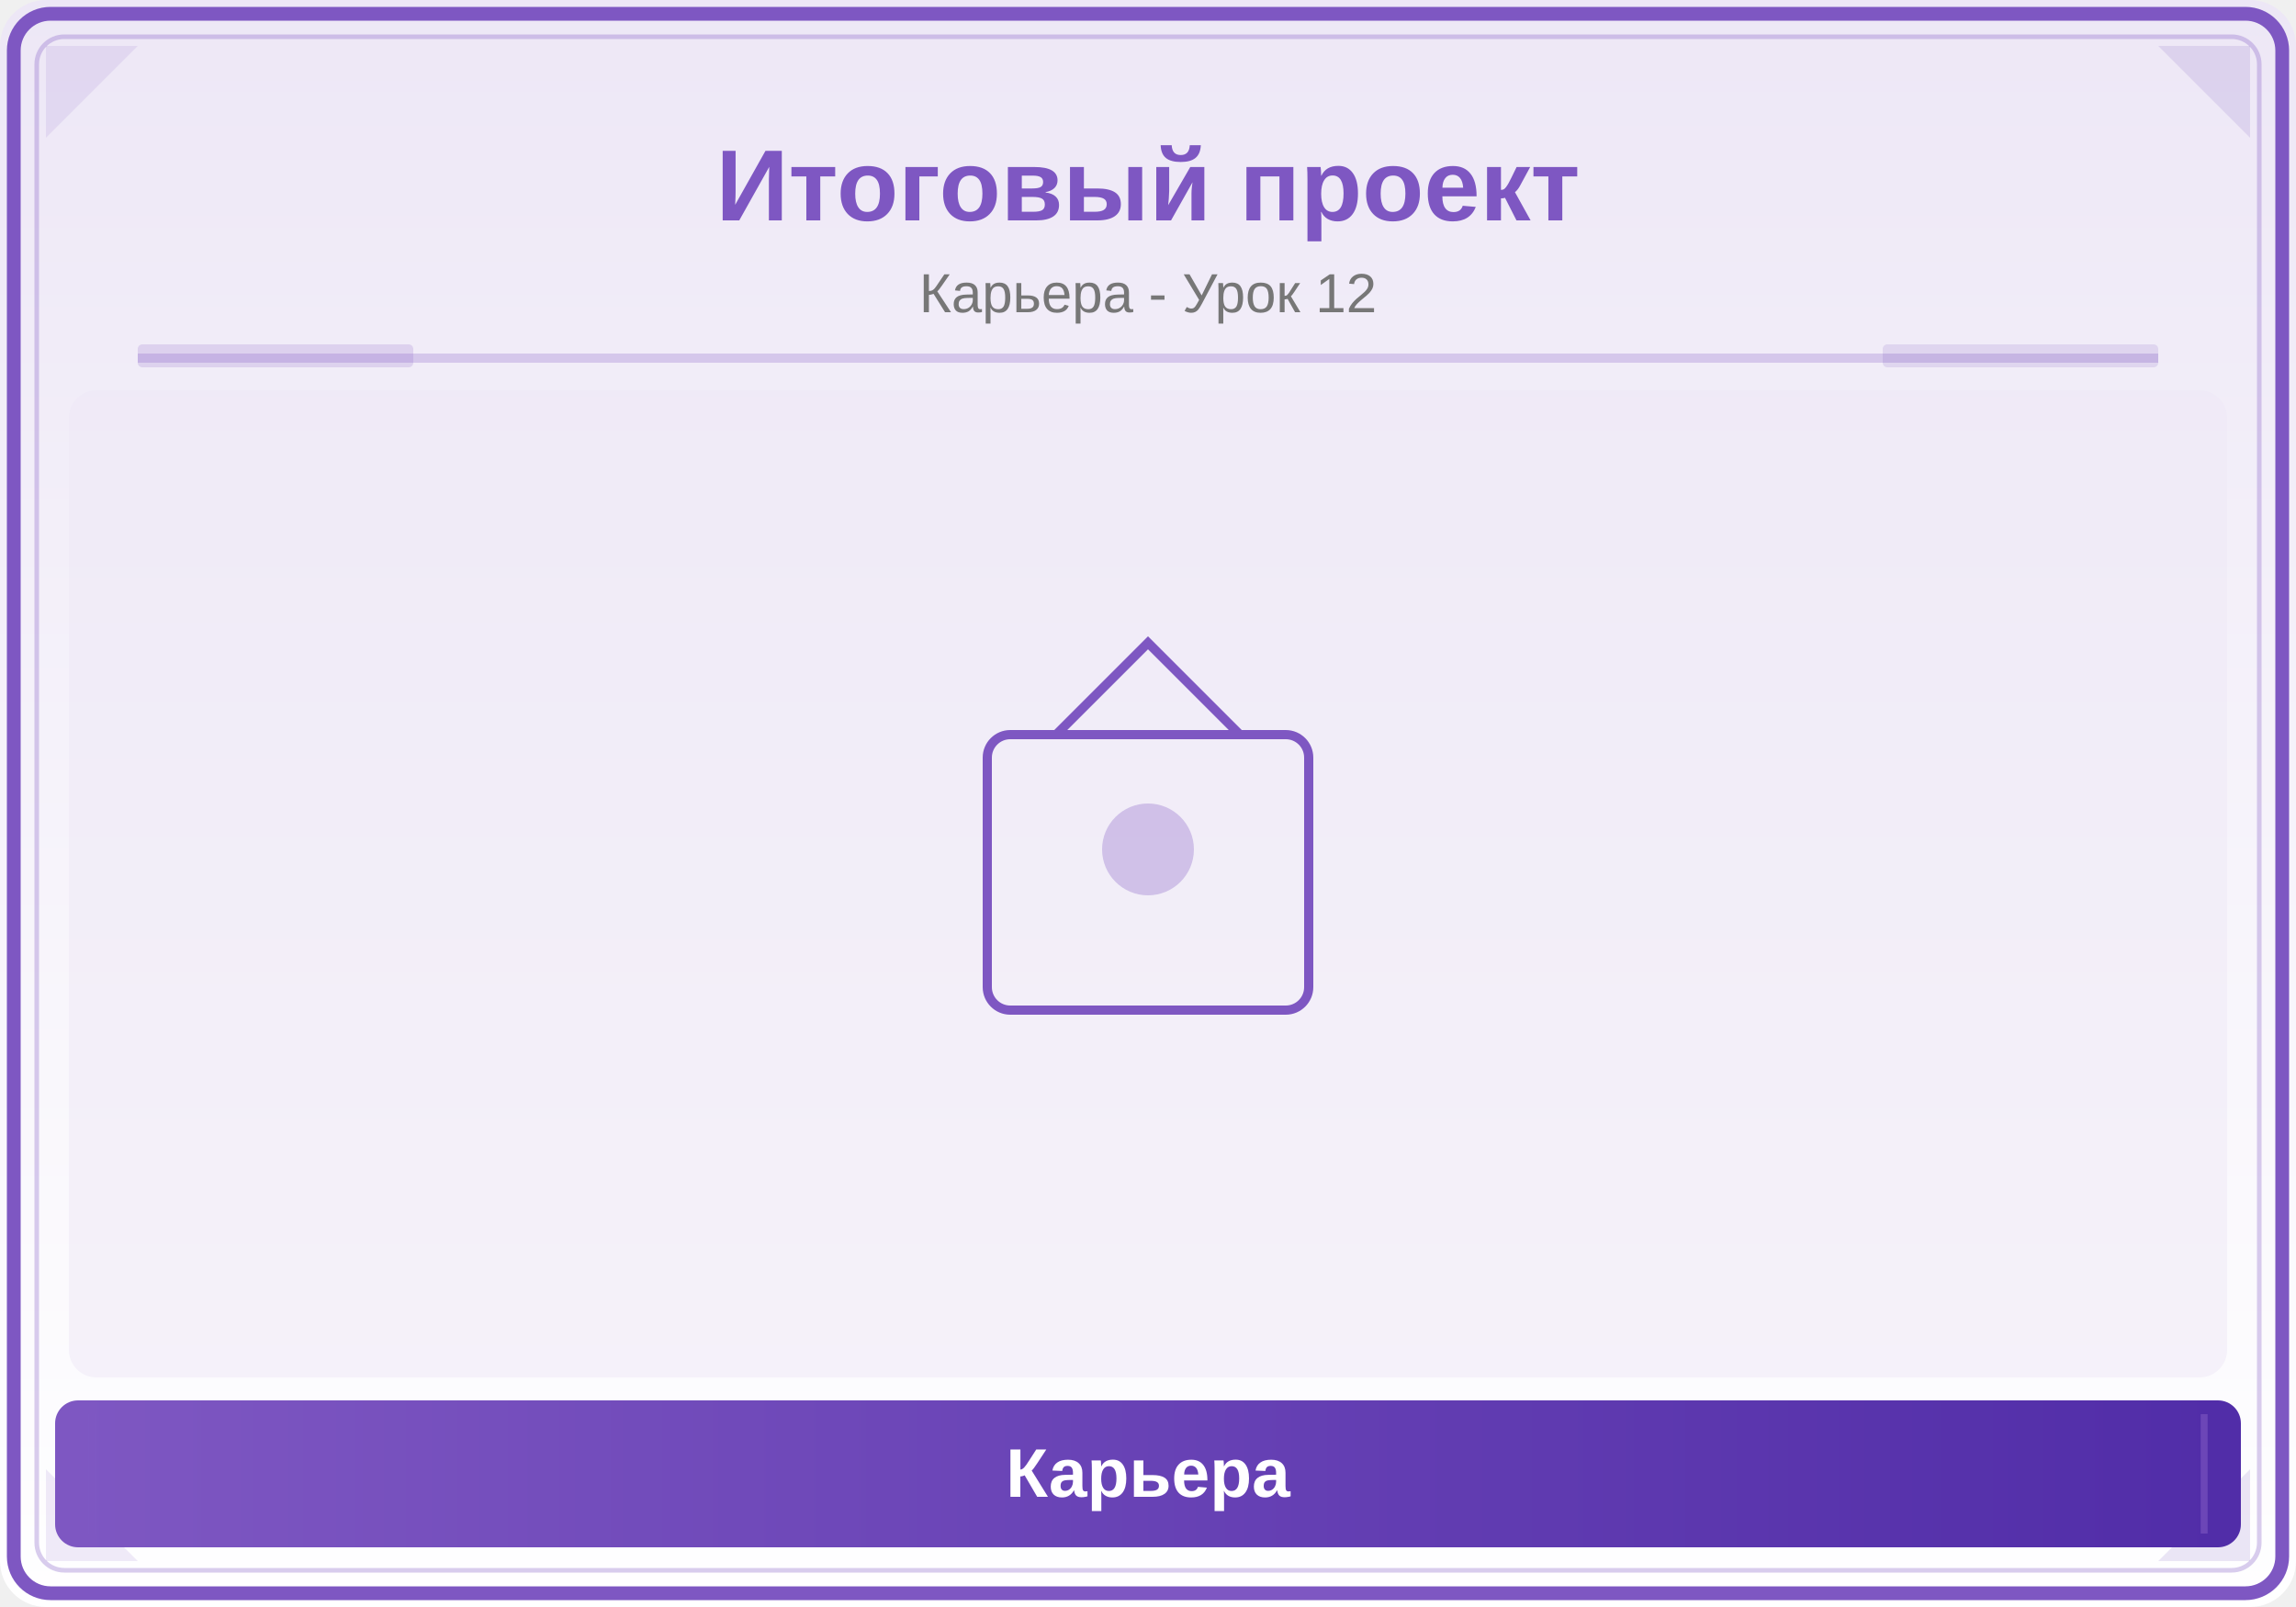
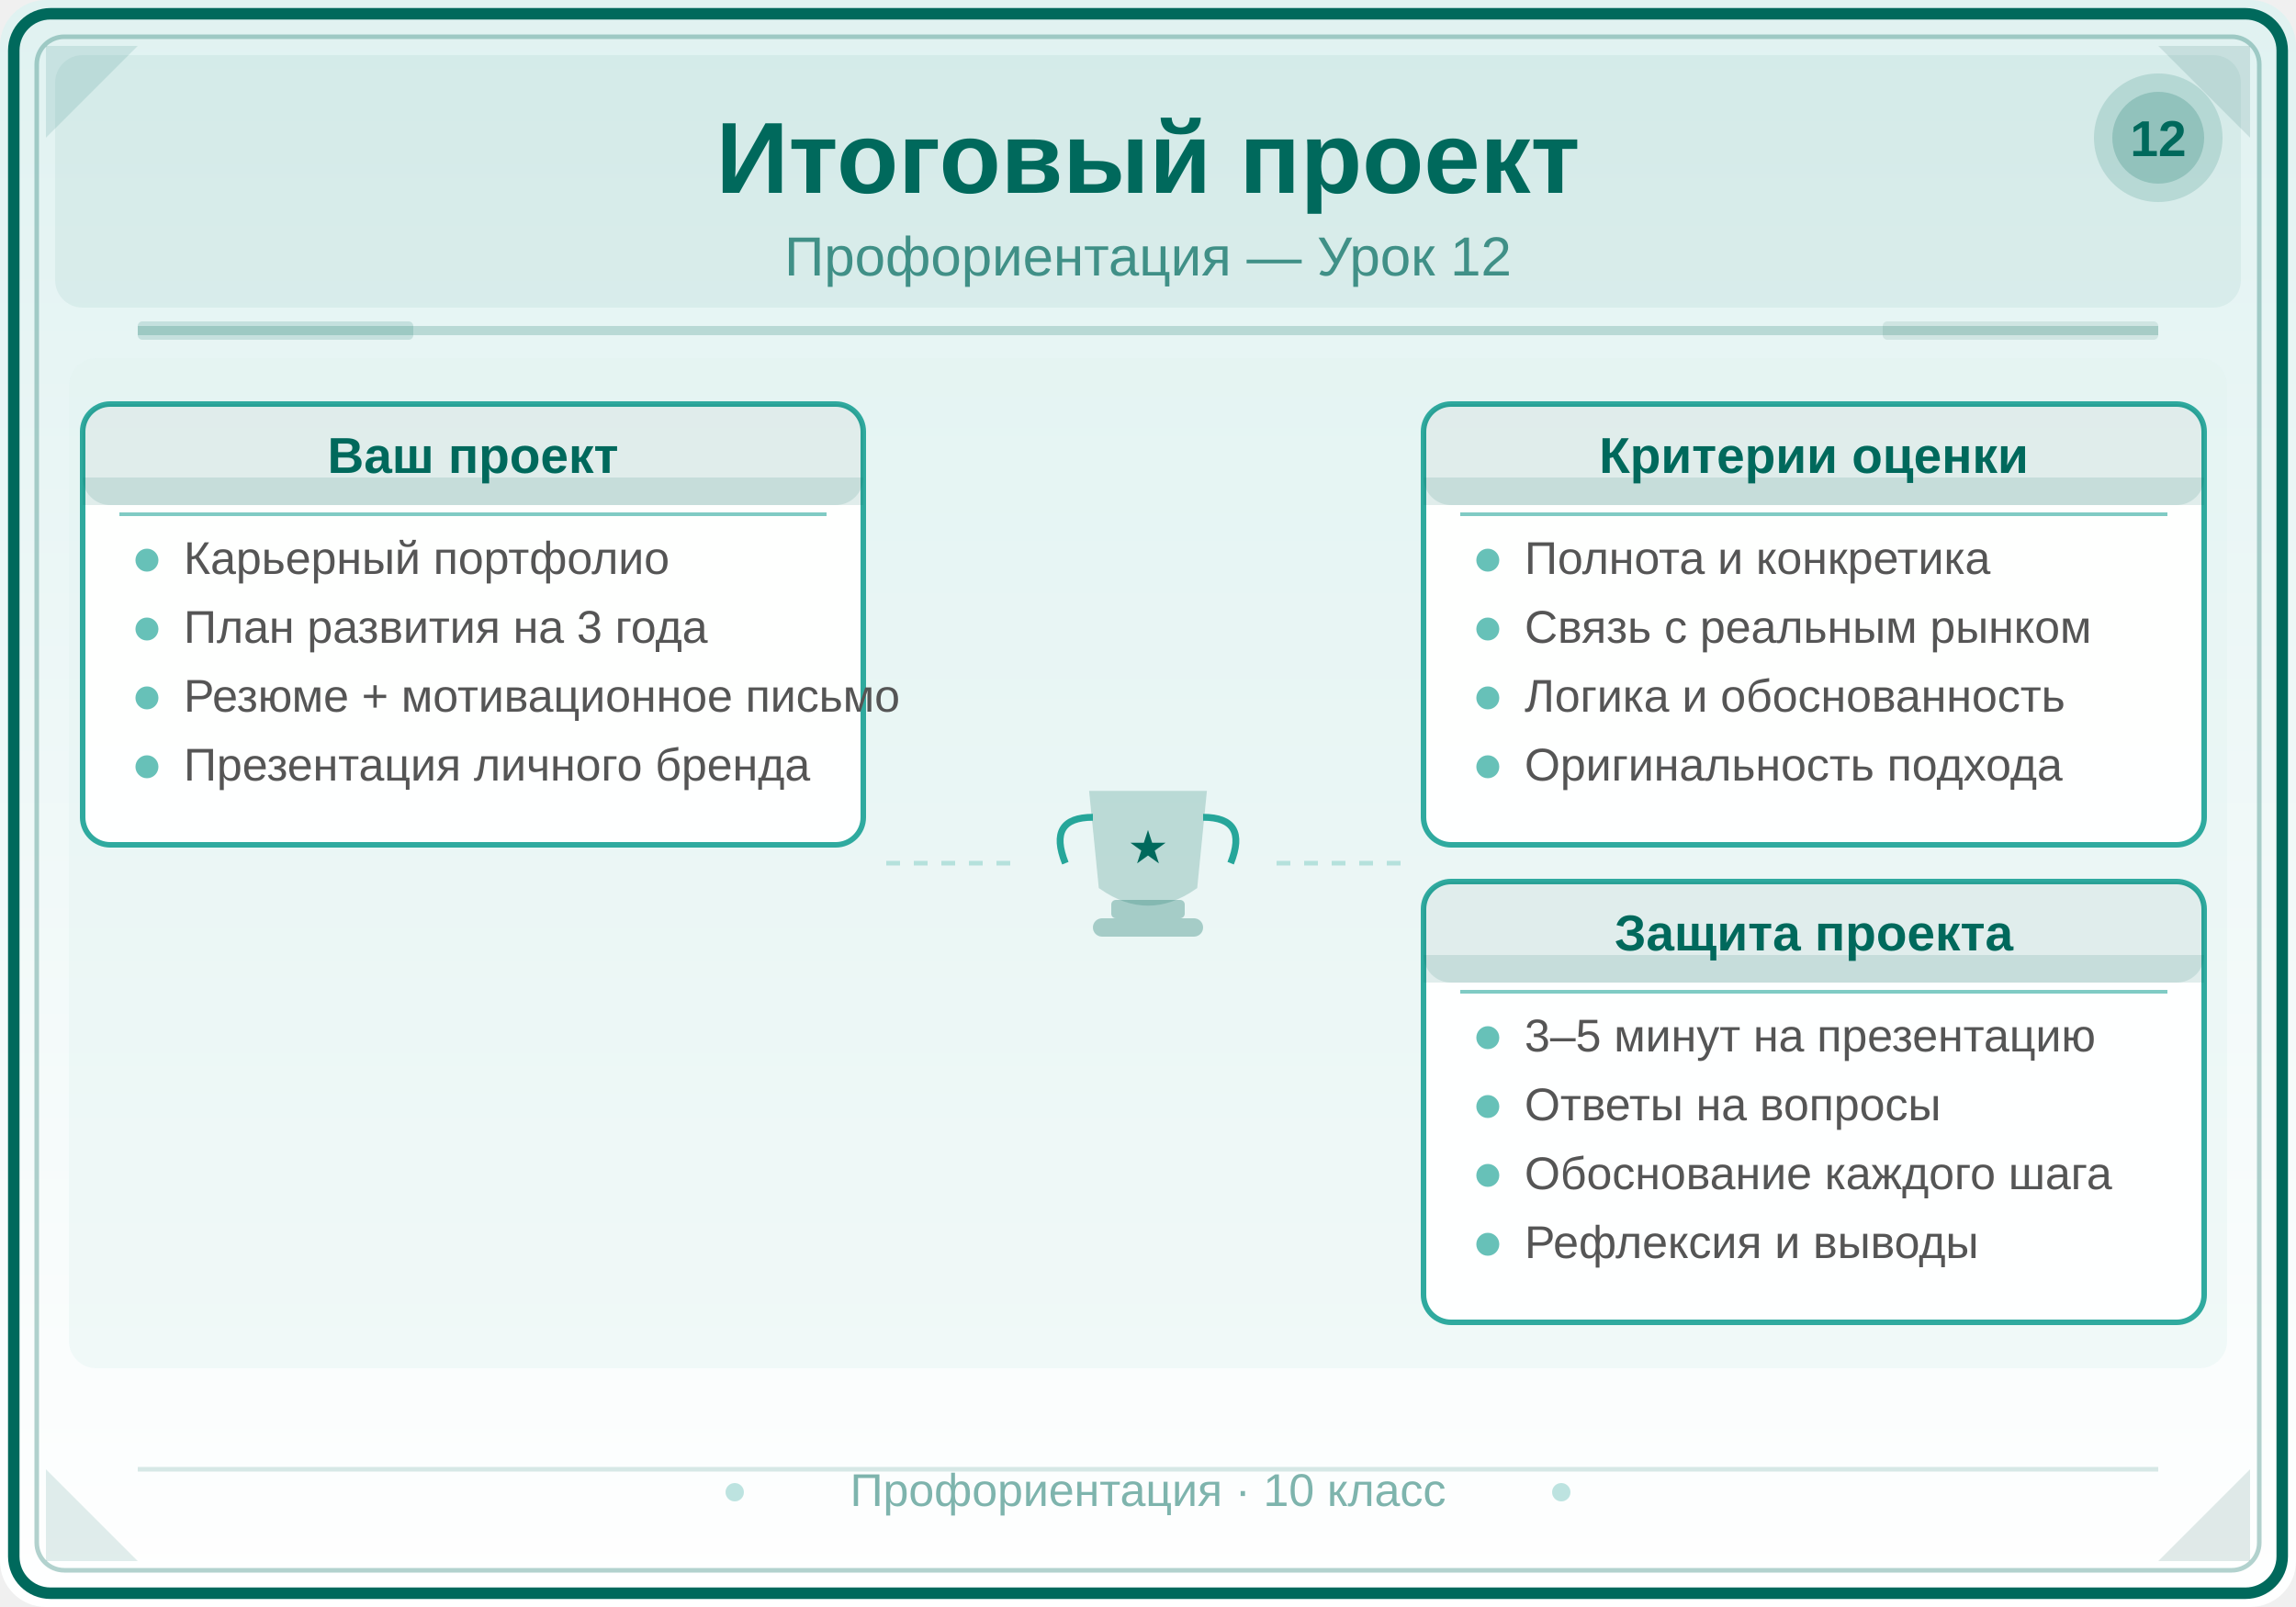
<svg xmlns="http://www.w3.org/2000/svg" viewBox="0 0 500 350">
  <defs>
-     <linearGradient id="bg" x1="0" y1="0" x2="0" y2="1">
-       <stop offset="0%" stop-color="#EDE7F6" />
+     <linearGradient id="bg12" x1="0" y1="0" x2="0" y2="1">
+       <stop offset="0%" stop-color="#E0F2F1" />
      <stop offset="100%" stop-color="#FFFFFF" />
    </linearGradient>
-     <linearGradient id="panel" x1="0" y1="0" x2="1" y2="0">
-       <stop offset="0%" stop-color="#7E57C2" />
-       <stop offset="100%" stop-color="#512DA8" />
+     <linearGradient id="hdr12" x1="0" y1="0" x2="1" y2="0">
+       <stop offset="0%" stop-color="#00695C" />
+       <stop offset="100%" stop-color="#004D40" />
    </linearGradient>
  </defs>
-   <rect width="500" height="350" fill="url(#bg)" rx="10" />
-   <rect x="3" y="3" width="494" height="344" rx="8" fill="none" stroke="#7E57C2" stroke-width="3" />
-   <rect x="8" y="8" width="484" height="334" rx="6" fill="none" stroke="#7E57C2" stroke-width="1" opacity="0.3" />
-   <polygon points="10,10 30,10 10,30" fill="#7E57C2" opacity="0.12" />
-   <polygon points="490,10 470,10 490,30" fill="#512DA8" opacity="0.12" />
-   <polygon points="10,340 30,340 10,320" fill="#7E57C2" opacity="0.12" />
-   <polygon points="490,340 470,340 490,320" fill="#512DA8" opacity="0.12" />
-   <text x="250" y="48" font-family="Arial,sans-serif" font-size="22" font-weight="bold" fill="#7E57C2" text-anchor="middle">Итоговый проект</text>
-   <text x="250" y="68" font-family="Arial,sans-serif" font-size="12" fill="#777" text-anchor="middle">Карьера - Урок 12</text>
-   <line x1="30" y1="78" x2="470" y2="78" stroke="#7E57C2" stroke-width="2" opacity="0.25" />
-   <rect x="30" y="75" width="60" height="5" fill="#7E57C2" opacity="0.18" rx="1" />
-   <rect x="410" y="75" width="60" height="5" fill="#512DA8" opacity="0.12" rx="1" />
-   <clipPath id="ill">
-     <rect x="15" y="85" width="470" height="215" rx="6" />
-   </clipPath>
-   <g clip-path="url(#ill)">
-     <rect x="15" y="85" width="470" height="215" fill="#EDE7F6" opacity="0.5" />
-     <rect x="215" y="160" width="70" height="60" rx="5" fill="none" stroke="#7E57C2" stroke-width="2" />
-     <path d="M230,160 L250,140 L270,160" fill="none" stroke="#7E57C2" stroke-width="2" />
-     <circle cx="250" cy="185" r="10" fill="#7E57C2" opacity="0.3" />
-   </g>
-   <rect x="12" y="305" width="476" height="32" rx="5" fill="url(#panel)" />
-   <line x1="20" y1="308" x2="20" y2="334" stroke="#7E57C2" stroke-width="1.5" opacity="0.6" />
-   <line x1="480" y1="308" x2="480" y2="334" stroke="#7E57C2" stroke-width="1.5" opacity="0.6" />
-   <text x="250" y="326" font-family="Arial,sans-serif" font-size="15" text-anchor="middle" fill="white" font-weight="bold">Карьера</text>
+   <rect width="500" height="350" fill="url(#bg12)" rx="10" />
+   <rect x="3" y="3" width="494" height="344" rx="8" fill="none" stroke="#00695C" stroke-width="2.5" />
+   <rect x="8" y="8" width="484" height="334" rx="6" fill="none" stroke="#00695C" stroke-width="1" opacity="0.3" />
+   <polygon points="10,10 30,10 10,30" fill="#00695C" opacity="0.12" />
+   <polygon points="490,10 470,10 490,30" fill="#004D40" opacity="0.12" />
+   <polygon points="10,340 30,340 10,320" fill="#00695C" opacity="0.12" />
+   <polygon points="490,340 470,340 490,320" fill="#004D40" opacity="0.12" />
+   <rect x="12" y="12" width="476" height="55" rx="6" fill="#00695C" opacity="0.06" />
+   <text x="250" y="42" font-family="Arial,sans-serif" font-size="22" font-weight="bold" fill="#00695C" text-anchor="middle">Итоговый проект</text>
+   <text x="250" y="60" font-family="Arial,sans-serif" font-size="12" fill="#00695C" text-anchor="middle" opacity="0.7">Профориентация — Урок 12</text>
+   <line x1="30" y1="72" x2="470" y2="72" stroke="#00695C" stroke-width="2" opacity="0.2" />
+   <rect x="30" y="70" width="60" height="4" fill="#00695C" opacity="0.15" rx="1" />
+   <rect x="410" y="70" width="60" height="4" fill="#004D40" opacity="0.1" rx="1" />
+   <circle cx="470" cy="30" r="14" fill="#00695C" opacity="0.15" />
+   <circle cx="470" cy="30" r="10" fill="#00695C" opacity="0.2" />
+   <text x="470" y="34" font-family="Arial,sans-serif" font-size="11" font-weight="bold" fill="#00695C" text-anchor="middle">12</text>
+   <rect x="15" y="78" width="470" height="220" rx="6" fill="#E0F2F1" opacity="0.4" />
+   <rect x="18" y="88" width="170" height="96" rx="6" fill="#FFFFFF" stroke="#26A69A" stroke-width="1.2" opacity="0.95" />
+   <rect x="18" y="88" width="170" height="22" rx="6" fill="#00695C" opacity="0.12" />
+   <rect x="18" y="104" width="170" height="6" fill="#00695C" opacity="0.12" />
+   <text x="103" y="103" font-family="Arial,sans-serif" font-size="11" font-weight="bold" fill="#00695C" text-anchor="middle">Ваш проект</text>
+   <line x1="26" y1="112" x2="180" y2="112" stroke="#80CBC4" stroke-width="0.8" />
+   <circle cx="32" cy="122" r="2.5" fill="#26A69A" opacity="0.7" />
+   <text x="40" y="125" font-family="Arial,sans-serif" font-size="10" fill="#555555">Карьерный портфолио</text>
+   <circle cx="32" cy="137" r="2.5" fill="#26A69A" opacity="0.7" />
+   <text x="40" y="140" font-family="Arial,sans-serif" font-size="10" fill="#555555">План развития на 3 года</text>
+   <circle cx="32" cy="152" r="2.5" fill="#26A69A" opacity="0.7" />
+   <text x="40" y="155" font-family="Arial,sans-serif" font-size="10" fill="#555555">Резюме + мотивационное письмо</text>
+   <circle cx="32" cy="167" r="2.5" fill="#26A69A" opacity="0.7" />
+   <text x="40" y="170" font-family="Arial,sans-serif" font-size="10" fill="#555555">Презентация личного бренда</text>
+   <rect x="310" y="88" width="170" height="96" rx="6" fill="#FFFFFF" stroke="#26A69A" stroke-width="1.2" opacity="0.95" />
+   <rect x="310" y="88" width="170" height="22" rx="6" fill="#00695C" opacity="0.12" />
+   <rect x="310" y="104" width="170" height="6" fill="#00695C" opacity="0.12" />
+   <text x="395" y="103" font-family="Arial,sans-serif" font-size="11" font-weight="bold" fill="#00695C" text-anchor="middle">Критерии оценки</text>
+   <line x1="318" y1="112" x2="472" y2="112" stroke="#80CBC4" stroke-width="0.8" />
+   <circle cx="324" cy="122" r="2.5" fill="#26A69A" opacity="0.7" />
+   <text x="332" y="125" font-family="Arial,sans-serif" font-size="10" fill="#555555">Полнота и конкретика</text>
+   <circle cx="324" cy="137" r="2.5" fill="#26A69A" opacity="0.7" />
+   <text x="332" y="140" font-family="Arial,sans-serif" font-size="10" fill="#555555">Связь с реальным рынком</text>
+   <circle cx="324" cy="152" r="2.5" fill="#26A69A" opacity="0.7" />
+   <text x="332" y="155" font-family="Arial,sans-serif" font-size="10" fill="#555555">Логика и обоснованность</text>
+   <circle cx="324" cy="167" r="2.5" fill="#26A69A" opacity="0.7" />
+   <text x="332" y="170" font-family="Arial,sans-serif" font-size="10" fill="#555555">Оригинальность подхода</text>
+   <rect x="310" y="192" width="170" height="96" rx="6" fill="#FFFFFF" stroke="#26A69A" stroke-width="1.2" opacity="0.95" />
+   <rect x="310" y="192" width="170" height="22" rx="6" fill="#00695C" opacity="0.12" />
+   <rect x="310" y="208" width="170" height="6" fill="#00695C" opacity="0.12" />
+   <text x="395" y="207" font-family="Arial,sans-serif" font-size="11" font-weight="bold" fill="#00695C" text-anchor="middle">Защита проекта</text>
+   <line x1="318" y1="216" x2="472" y2="216" stroke="#80CBC4" stroke-width="0.8" />
+   <circle cx="324" cy="226" r="2.5" fill="#26A69A" opacity="0.7" />
+   <text x="332" y="229" font-family="Arial,sans-serif" font-size="10" fill="#555555">3–5 минут на презентацию</text>
+   <circle cx="324" cy="241" r="2.5" fill="#26A69A" opacity="0.7" />
+   <text x="332" y="244" font-family="Arial,sans-serif" font-size="10" fill="#555555">Ответы на вопросы</text>
+   <circle cx="324" cy="256" r="2.5" fill="#26A69A" opacity="0.7" />
+   <text x="332" y="259" font-family="Arial,sans-serif" font-size="10" fill="#555555">Обоснование каждого шага</text>
+   <circle cx="324" cy="271" r="2.5" fill="#26A69A" opacity="0.7" />
+   <text x="332" y="274" font-family="Arial,sans-serif" font-size="10" fill="#555555">Рефлексия и выводы</text>
+   <path d="M238,173 L240,193 Q250,200 260,193 L262,173 Z" fill="#00695C" opacity="0.2" stroke="#00695C" stroke-width="1.5" />
+   <path d="M238,178 Q228,178 232,188" fill="none" stroke="#26A69A" stroke-width="1.5" />
+   <path d="M262,178 Q272,178 268,188" fill="none" stroke="#26A69A" stroke-width="1.5" />
+   <rect x="242" y="196" width="16" height="4" rx="1" fill="#00695C" opacity="0.3" />
+   <rect x="238" y="200" width="24" height="4" rx="2" fill="#00695C" opacity="0.3" />
+   <text x="250" y="188" font-family="Arial,sans-serif" font-size="10" fill="#00695C" text-anchor="middle">★</text>
+   <line x1="193" y1="188" x2="222" y2="188" stroke="#80CBC4" stroke-width="1" stroke-dasharray="3,3" opacity="0.5" />
+   <line x1="278" y1="188" x2="305" y2="188" stroke="#80CBC4" stroke-width="1" stroke-dasharray="3,3" opacity="0.5" />
+   <line x1="30" y1="320" x2="470" y2="320" stroke="#00695C" stroke-width="1" opacity="0.15" />
+   <text x="250" y="328" font-family="Arial,sans-serif" font-size="10" fill="#00695C" text-anchor="middle" opacity="0.5">Профориентация · 10 класс</text>
+   <circle cx="160" cy="325" r="2" fill="#26A69A" opacity="0.3" />
+   <circle cx="340" cy="325" r="2" fill="#26A69A" opacity="0.3" />
</svg>
